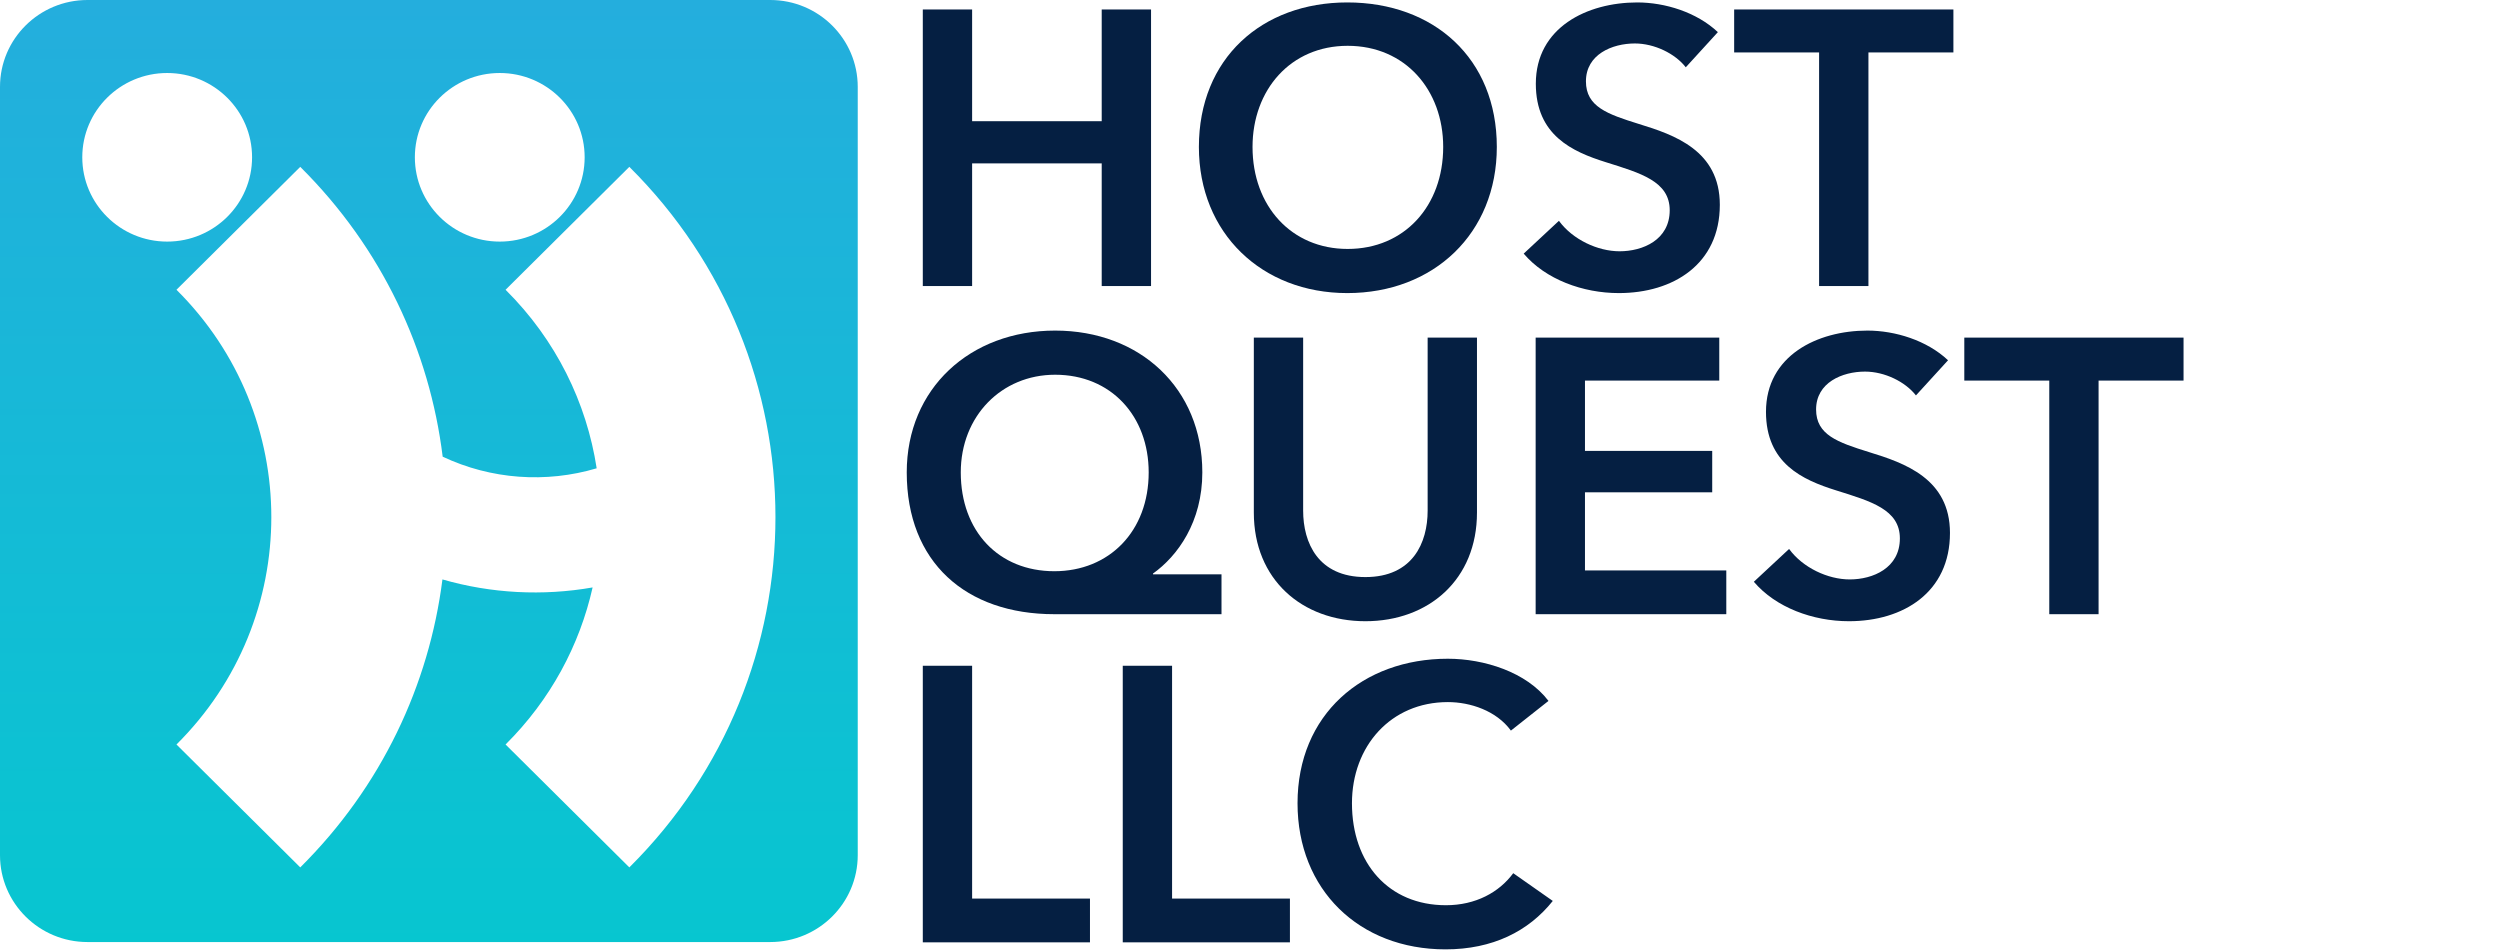
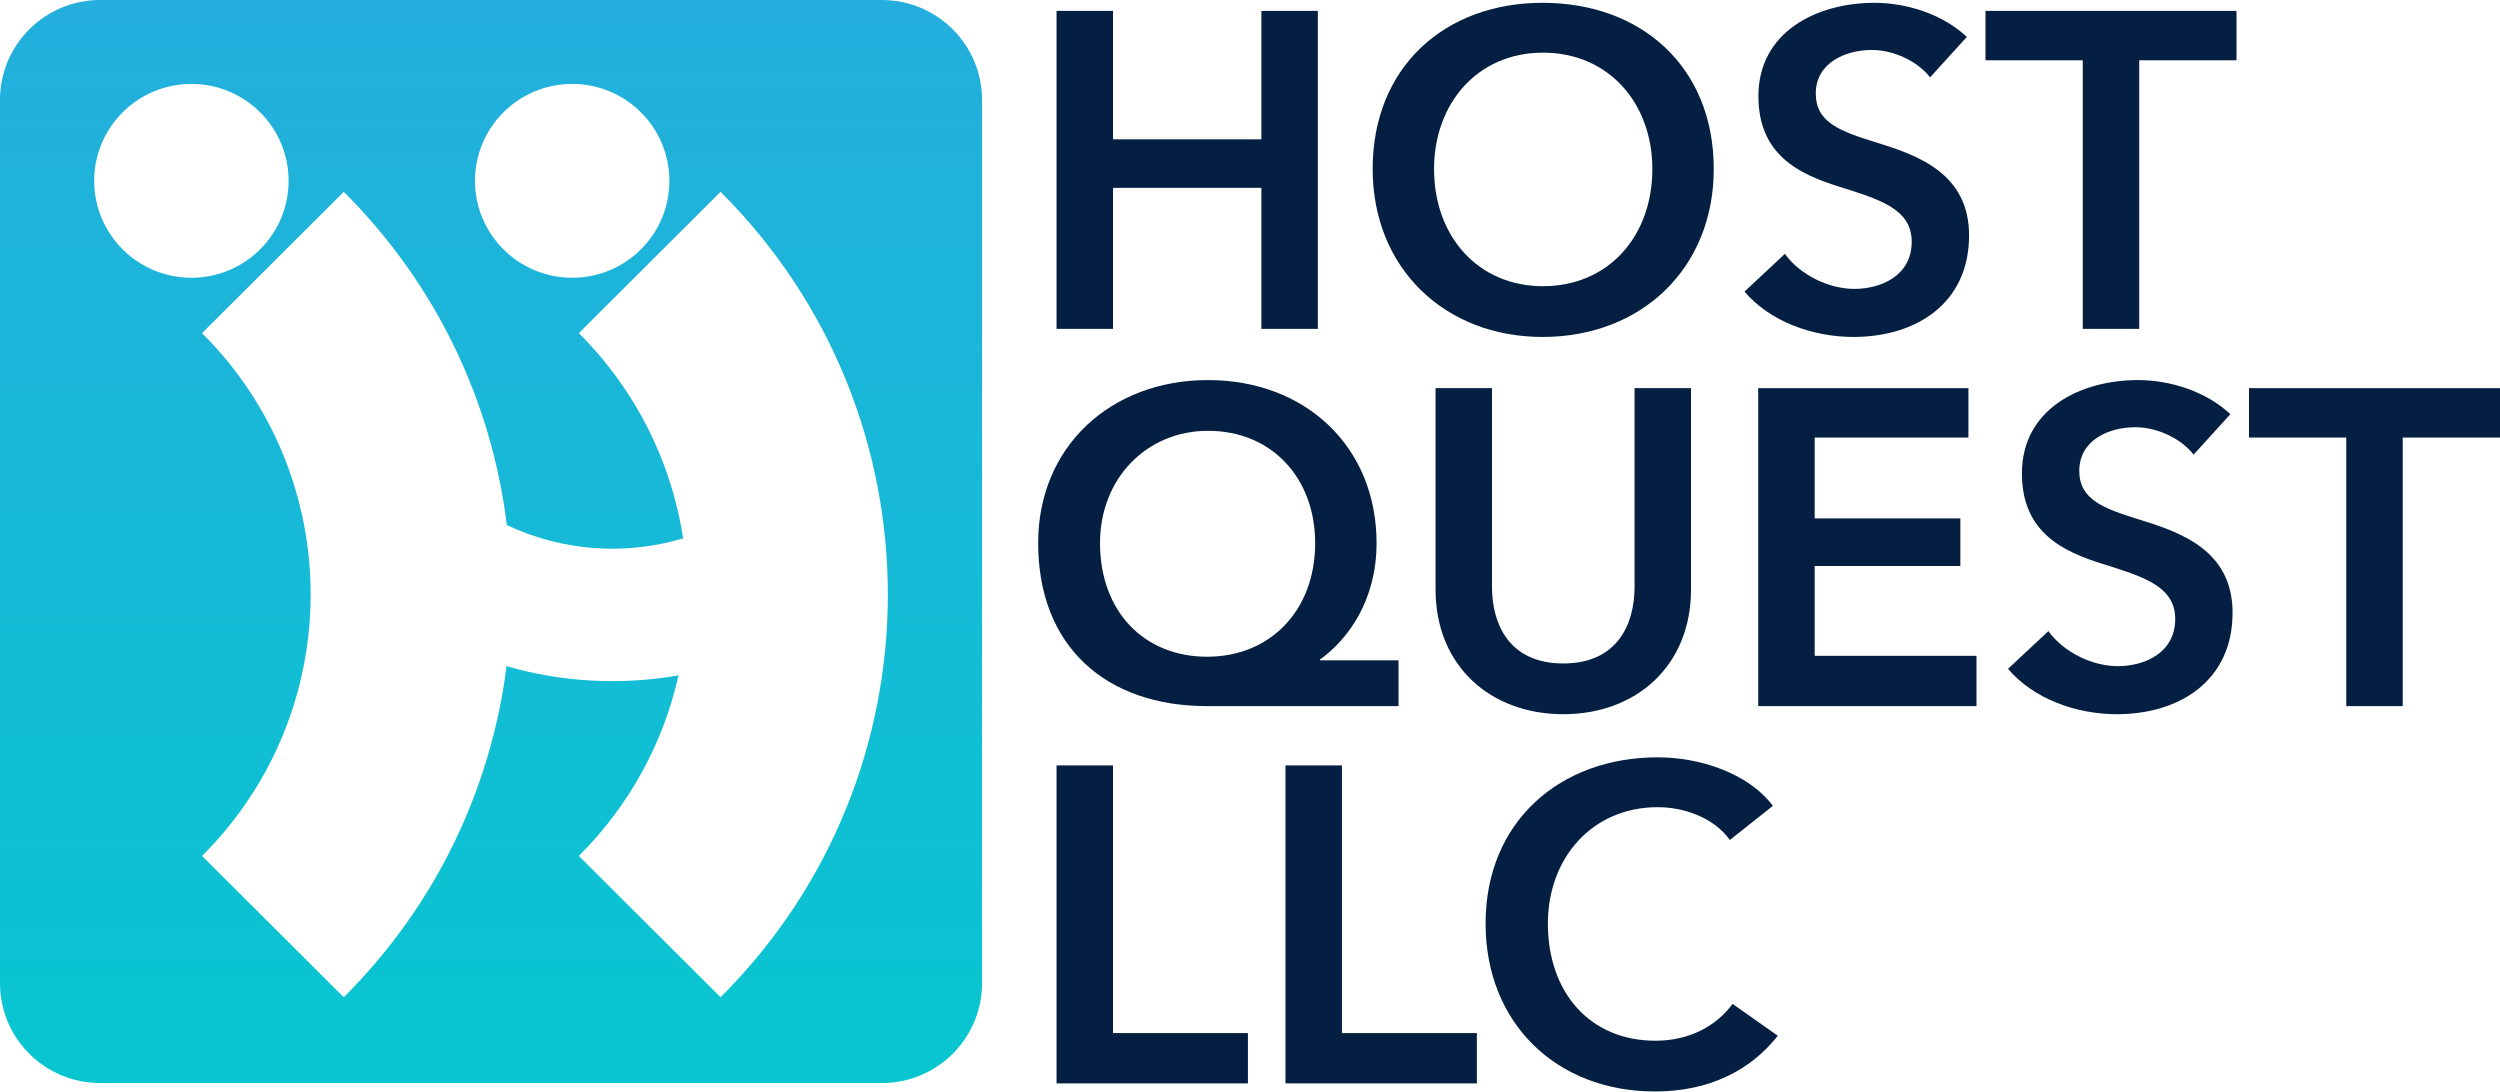
- <svg xmlns="http://www.w3.org/2000/svg" width="158" height="60" viewBox="0 0 158 60" fill="none">
-   <path fill-rule="evenodd" clip-rule="evenodd" d="M5.531 0C2.477 0 0 2.459 0 5.492V54.045C0 57.078 2.477 59.537 5.531 59.537H48.677C51.732 59.537 54.209 57.078 54.209 54.045V5.492C54.209 2.459 51.732 0 48.677 0H5.531ZM15.931 9.941C15.931 12.883 13.528 15.269 10.565 15.269C7.602 15.269 5.2 12.883 5.2 9.941C5.2 6.999 7.602 4.614 10.565 4.614C13.528 4.614 15.931 6.999 15.931 9.941ZM11.153 18.313C19.146 26.249 19.146 39.116 11.153 47.052L18.976 54.819C24.122 49.71 27.117 43.274 27.962 36.62C31.049 37.51 34.303 37.678 37.453 37.126C36.636 40.764 34.802 44.221 31.952 47.052L39.774 54.819C52.087 42.593 52.087 22.771 39.774 10.545L31.952 18.313C35.155 21.493 37.075 25.466 37.71 29.596C34.512 30.548 31.029 30.303 27.977 28.862C27.152 22.166 24.152 15.685 18.976 10.545L11.153 18.313ZM31.585 15.269C34.548 15.269 36.95 12.883 36.95 9.941C36.95 6.999 34.548 4.614 31.585 4.614C28.622 4.614 26.219 6.999 26.219 9.941C26.219 12.883 28.622 15.269 31.585 15.269Z" fill="url(#paint0_linear_815_42)" />
-   <path d="M58.321 18.078V0.599H61.438V7.66H69.628V0.599H72.746V18.078H69.628V10.326H61.438V18.078H58.321Z" fill="#051F42" />
-   <path d="M75.77 9.289C75.77 3.685 79.754 0.154 85.148 0.154C90.616 0.154 94.599 3.685 94.599 9.289C94.599 14.745 90.616 18.523 85.148 18.523C79.754 18.523 75.77 14.745 75.77 9.289ZM79.16 9.289C79.16 13.017 81.61 15.733 85.172 15.733C88.76 15.733 91.21 13.017 91.21 9.289C91.21 5.685 88.81 2.895 85.172 2.895C81.56 2.895 79.16 5.685 79.16 9.289Z" fill="#051F42" />
-   <path d="M108.569 2.031L106.541 4.253C105.873 3.389 104.561 2.747 103.324 2.747C101.889 2.747 100.231 3.438 100.231 5.141C100.231 6.746 101.592 7.215 103.572 7.833C105.823 8.524 108.693 9.511 108.693 12.943C108.693 16.696 105.749 18.523 102.31 18.523C100.033 18.523 97.683 17.659 96.297 16.029L98.524 13.955C99.39 15.14 100.974 15.881 102.359 15.881C103.819 15.881 105.526 15.165 105.526 13.289C105.526 11.462 103.695 10.943 101.493 10.252C99.365 9.585 97.064 8.548 97.064 5.29C97.064 1.734 100.306 0.154 103.473 0.154C105.229 0.154 107.234 0.772 108.569 2.031Z" fill="#051F42" />
-   <path d="M114.967 18.078V3.314H109.599V0.599H123.455V3.314H118.085V18.078H114.967Z" fill="#051F42" />
-   <path d="M77.199 36.299V38.817H66.634C61.042 38.817 57.306 35.533 57.306 29.855C57.306 24.547 61.315 20.893 66.684 20.893C72.053 20.893 75.987 24.547 75.987 29.855C75.987 32.99 74.428 35.138 72.869 36.249V36.299H77.199ZM66.684 23.683C63.294 23.683 60.721 26.3 60.721 29.855C60.721 33.583 63.121 36.101 66.634 36.101C70.098 36.101 72.597 33.583 72.597 29.855C72.597 26.3 70.222 23.683 66.684 23.683Z" fill="#051F42" />
-   <path d="M93.345 21.337V32.398C93.345 36.62 90.302 39.261 86.293 39.261C82.285 39.261 79.242 36.62 79.242 32.398V21.337H82.359V32.274C82.359 34.299 83.3 36.471 86.293 36.471C89.287 36.471 90.227 34.299 90.227 32.274V21.337H93.345Z" fill="#051F42" />
-   <path d="M97.053 38.817V21.337H108.658V24.053H100.17V28.497H108.212V31.114H100.17V36.052H109.102V38.817H97.053Z" fill="#051F42" />
-   <path d="M123.116 22.769L121.087 24.991C120.418 24.127 119.107 23.485 117.87 23.485C116.434 23.485 114.777 24.176 114.777 25.88C114.777 27.485 116.138 27.954 118.118 28.571C120.368 29.262 123.238 30.25 123.238 33.682C123.238 37.434 120.294 39.261 116.855 39.261C114.579 39.261 112.229 38.397 110.843 36.768L113.07 34.694C113.936 35.879 115.519 36.62 116.905 36.62C118.364 36.62 120.072 35.904 120.072 34.027C120.072 32.2 118.242 31.682 116.039 30.991C113.911 30.324 111.61 29.287 111.61 26.028C111.61 22.473 114.851 20.893 118.019 20.893C119.775 20.893 121.779 21.51 123.116 22.769Z" fill="#051F42" />
-   <path d="M129.514 38.817V24.053H124.144V21.337H138V24.053H132.63V38.817H129.514Z" fill="#051F42" />
-   <path d="M58.321 59.556V42.076H61.438V56.79H68.886V59.556H58.321Z" fill="#051F42" />
-   <path d="M70.958 59.556V42.076H74.075V56.79H81.523V59.556H70.958Z" fill="#051F42" />
-   <path d="M97.864 44.298L95.489 46.174C94.573 44.915 92.916 44.372 91.505 44.372C87.893 44.372 85.444 47.162 85.444 50.766C85.444 54.568 87.769 57.21 91.382 57.21C93.262 57.21 94.746 56.395 95.637 55.186L98.136 56.939C96.602 58.864 94.326 60 91.357 60C85.889 60 82.004 56.223 82.004 50.766C82.004 45.162 86.112 41.632 91.505 41.632C93.782 41.632 96.479 42.471 97.864 44.298Z" fill="#051F42" />
+ <svg xmlns="http://www.w3.org/2000/svg" width="891" height="389" viewBox="0 0 891 389" fill="none">
+   <path fill-rule="evenodd" clip-rule="evenodd" d="M35.714 0C15.99 0 0 15.943 0 35.609V350.391C0 370.057 15.99 386 35.714 386H314.286C334.01 386 350 370.057 350 350.391V35.609C350 15.943 334.01 0 314.286 0H35.714ZM102.857 64.452C102.857 83.528 87.347 98.993 68.214 98.993C49.082 98.993 33.571 83.528 33.571 64.452C33.571 45.376 49.082 29.911 68.214 29.911C87.347 29.911 102.857 45.376 102.857 64.452ZM72.011 118.728C123.616 170.18 123.616 253.601 72.011 305.054L122.518 355.413C155.742 322.287 175.081 280.561 180.536 237.422C200.471 243.189 221.478 244.282 241.819 240.702C236.542 264.286 224.702 286.703 206.296 305.054L256.804 355.413C336.303 276.148 336.303 147.634 256.804 68.369L206.296 118.728C226.979 139.349 239.372 165.105 243.476 191.88C222.825 198.053 200.339 196.467 180.631 187.122C175.308 143.713 155.937 101.69 122.518 68.369L72.011 118.728ZM203.929 98.993C223.061 98.993 238.571 83.528 238.571 64.452C238.571 45.376 223.061 29.911 203.929 29.911C184.796 29.911 169.286 45.376 169.286 64.452C169.286 83.528 184.796 98.993 203.929 98.993Z" fill="url(#paint0_linear_943_244)" />
+   <path d="M376.55 117.208V3.881H396.678V49.66H449.555V3.881H469.683V117.208H449.555V66.947H396.678V117.208H376.55Z" fill="#051F42" />
+   <path d="M489.214 60.224C489.214 23.889 514.933 1 549.758 1C585.063 1 610.782 23.889 610.782 60.224C610.782 95.599 585.063 120.089 549.758 120.089C514.933 120.089 489.214 95.599 489.214 60.224ZM511.099 60.224C511.099 84.394 526.914 102.002 549.918 102.002C573.082 102.002 588.897 84.394 588.897 60.224C588.897 36.855 573.401 18.767 549.918 18.767C526.595 18.767 511.099 36.855 511.099 60.224Z" fill="#051F42" />
+   <path d="M700.98 13.165L687.882 27.571C683.569 21.969 675.102 17.807 667.115 17.807C657.849 17.807 647.146 22.289 647.146 33.333C647.146 43.738 655.932 46.779 668.712 50.781C683.249 55.262 701.78 61.665 701.78 83.914C701.78 108.244 682.77 120.089 660.565 120.089C645.868 120.089 630.692 114.487 621.746 103.922L636.124 90.477C641.715 98.16 651.939 102.962 660.885 102.962C670.31 102.962 681.332 98.32 681.332 86.155C681.332 74.31 669.511 70.949 655.293 66.467C641.555 62.145 626.698 55.422 626.698 34.294C626.698 11.244 647.626 1 668.073 1C679.416 1 692.36 5.002 700.98 13.165Z" fill="#051F42" />
+   <path d="M742.29 117.208V21.488H707.63V3.881H797.09V21.488H762.42V117.208H742.29Z" fill="#051F42" />
+   <path d="M498.438 235.337V251.663H430.225C394.122 251.663 370 230.375 370 193.559C370 159.145 395.879 135.455 430.545 135.455C465.21 135.455 490.61 159.145 490.61 193.559C490.61 213.888 480.546 227.814 470.482 235.016V235.337H498.438ZM430.545 153.543C408.659 153.543 392.045 170.51 392.045 193.559C392.045 217.729 407.541 234.056 430.225 234.056C452.59 234.056 468.725 217.729 468.725 193.559C468.725 170.51 453.389 153.543 430.545 153.543Z" fill="#051F42" />
+   <path d="M602.684 138.337V210.046C602.684 237.418 583.035 254.545 557.155 254.545C531.276 254.545 511.627 237.418 511.627 210.046V138.337H531.755V209.246C531.755 222.371 537.826 236.457 557.155 236.457C576.485 236.457 582.555 222.371 582.555 209.246V138.337H602.684Z" fill="#051F42" />
+   <path d="M626.625 251.663V138.337H701.55V155.944H646.753V184.756H698.67V201.723H646.753V233.736H704.42V251.663H626.625Z" fill="#051F42" />
+   <path d="M794.9 147.62L781.8 162.026C777.48 156.424 769.02 152.262 761.03 152.262C751.76 152.262 741.06 156.744 741.06 167.789C741.06 178.193 749.85 181.234 762.63 185.236C777.16 189.718 795.69 196.12 795.69 218.37C795.69 242.7 776.68 254.545 754.48 254.545C739.78 254.545 724.61 248.942 715.66 238.378L730.04 224.932C735.63 232.616 745.85 237.417 754.8 237.417C764.22 237.417 775.25 232.776 775.25 220.611C775.25 208.766 763.43 205.404 749.21 200.922C735.47 196.601 720.61 189.878 720.61 168.749C720.61 145.7 741.54 135.455 761.99 135.455C773.33 135.455 786.27 139.457 794.9 147.62Z" fill="#051F42" />
+   <path d="M836.21 251.663V155.944H801.54V138.337H891V155.944H856.33V251.663H836.21Z" fill="#051F42" />
+   <path d="M376.55 386.119V272.792H396.678V368.191H444.762V386.119H376.55Z" fill="#051F42" />
+   <path d="M458.14 386.119V272.792H478.268V368.191H526.353V386.119H458.14Z" fill="#051F42" />
+   <path d="M631.862 287.198L616.526 299.363C610.615 291.2 599.912 287.678 590.806 287.678C567.483 287.678 551.668 305.766 551.668 329.135C551.668 353.785 566.684 370.913 590.007 370.913C602.148 370.913 611.733 365.63 617.484 357.787L633.619 369.152C623.714 381.637 609.018 389 589.848 389C554.543 389 529.463 364.51 529.463 329.135C529.463 292.8 555.981 269.911 590.806 269.911C605.503 269.911 622.916 275.353 631.862 287.198Z" fill="#051F42" />
  <defs>
-     <linearGradient id="paint0_linear_815_42" x1="69" y1="0" x2="69" y2="60" gradientUnits="userSpaceOnUse">
+     <linearGradient id="paint0_linear_943_244" x1="445.5" y1="0" x2="445.5" y2="389" gradientUnits="userSpaceOnUse">
      <stop stop-color="#24AEDD" />
      <stop offset="1" stop-color="#07C6D0" />
    </linearGradient>
  </defs>
</svg>
